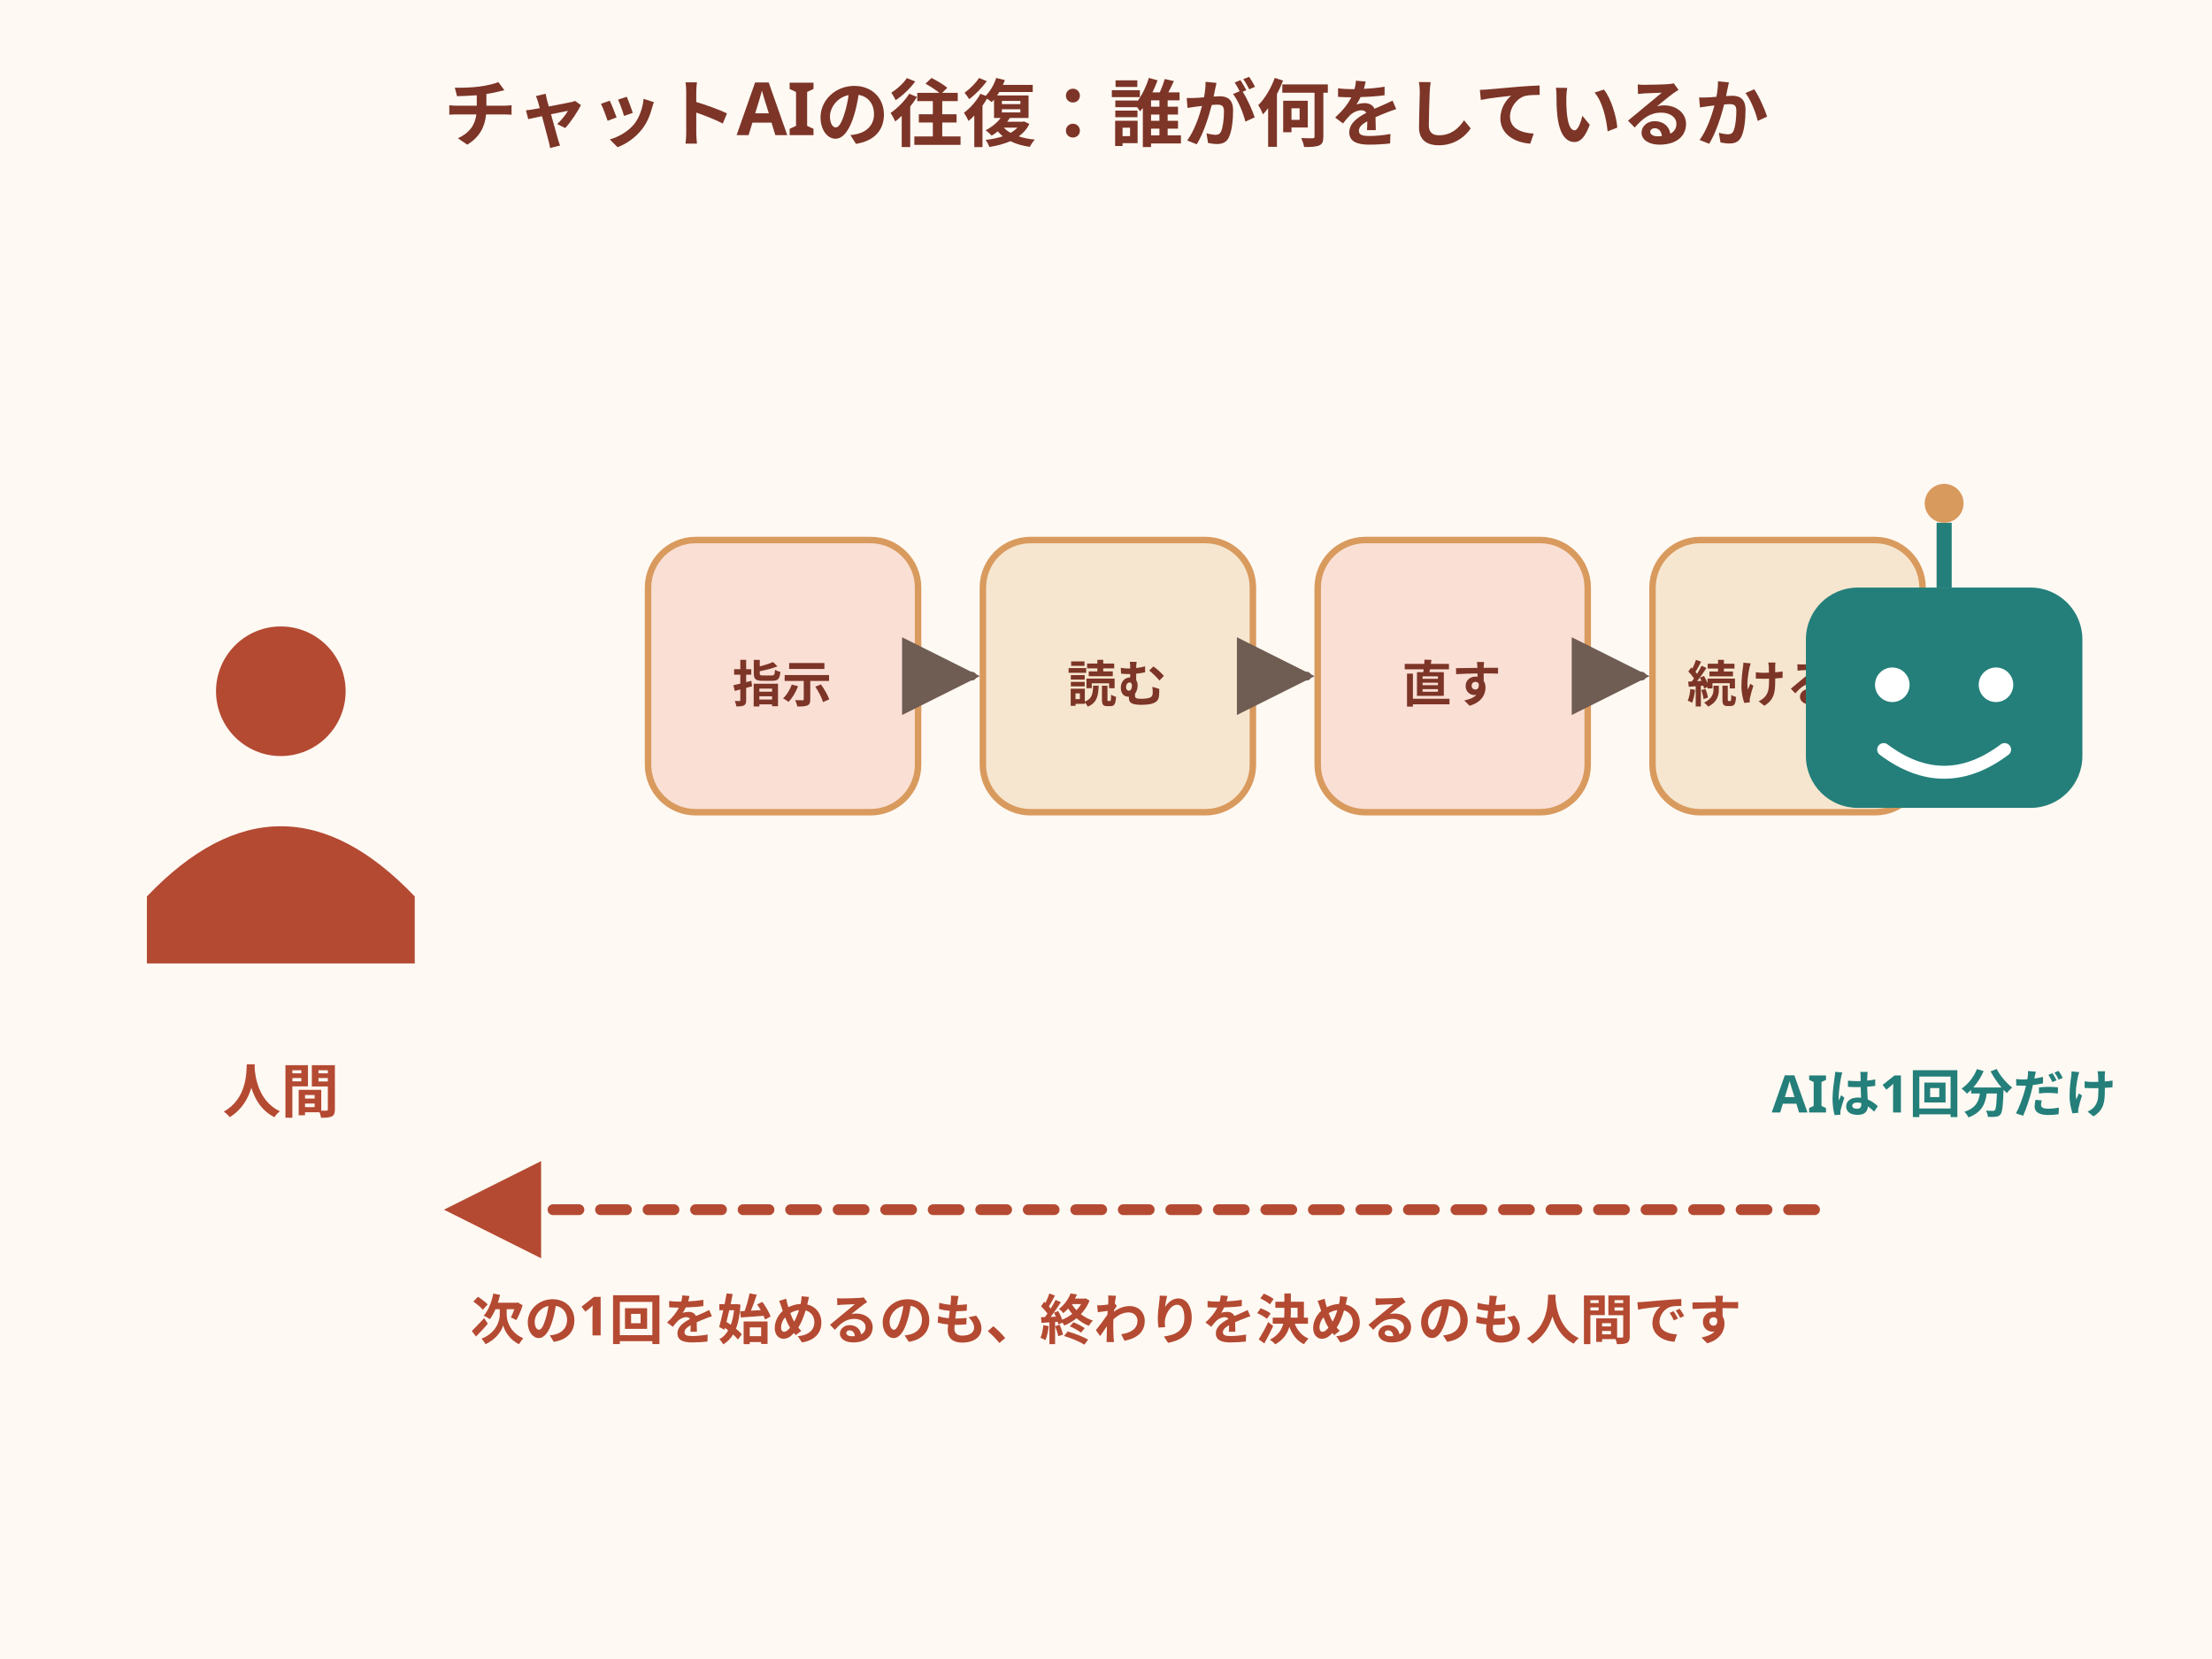
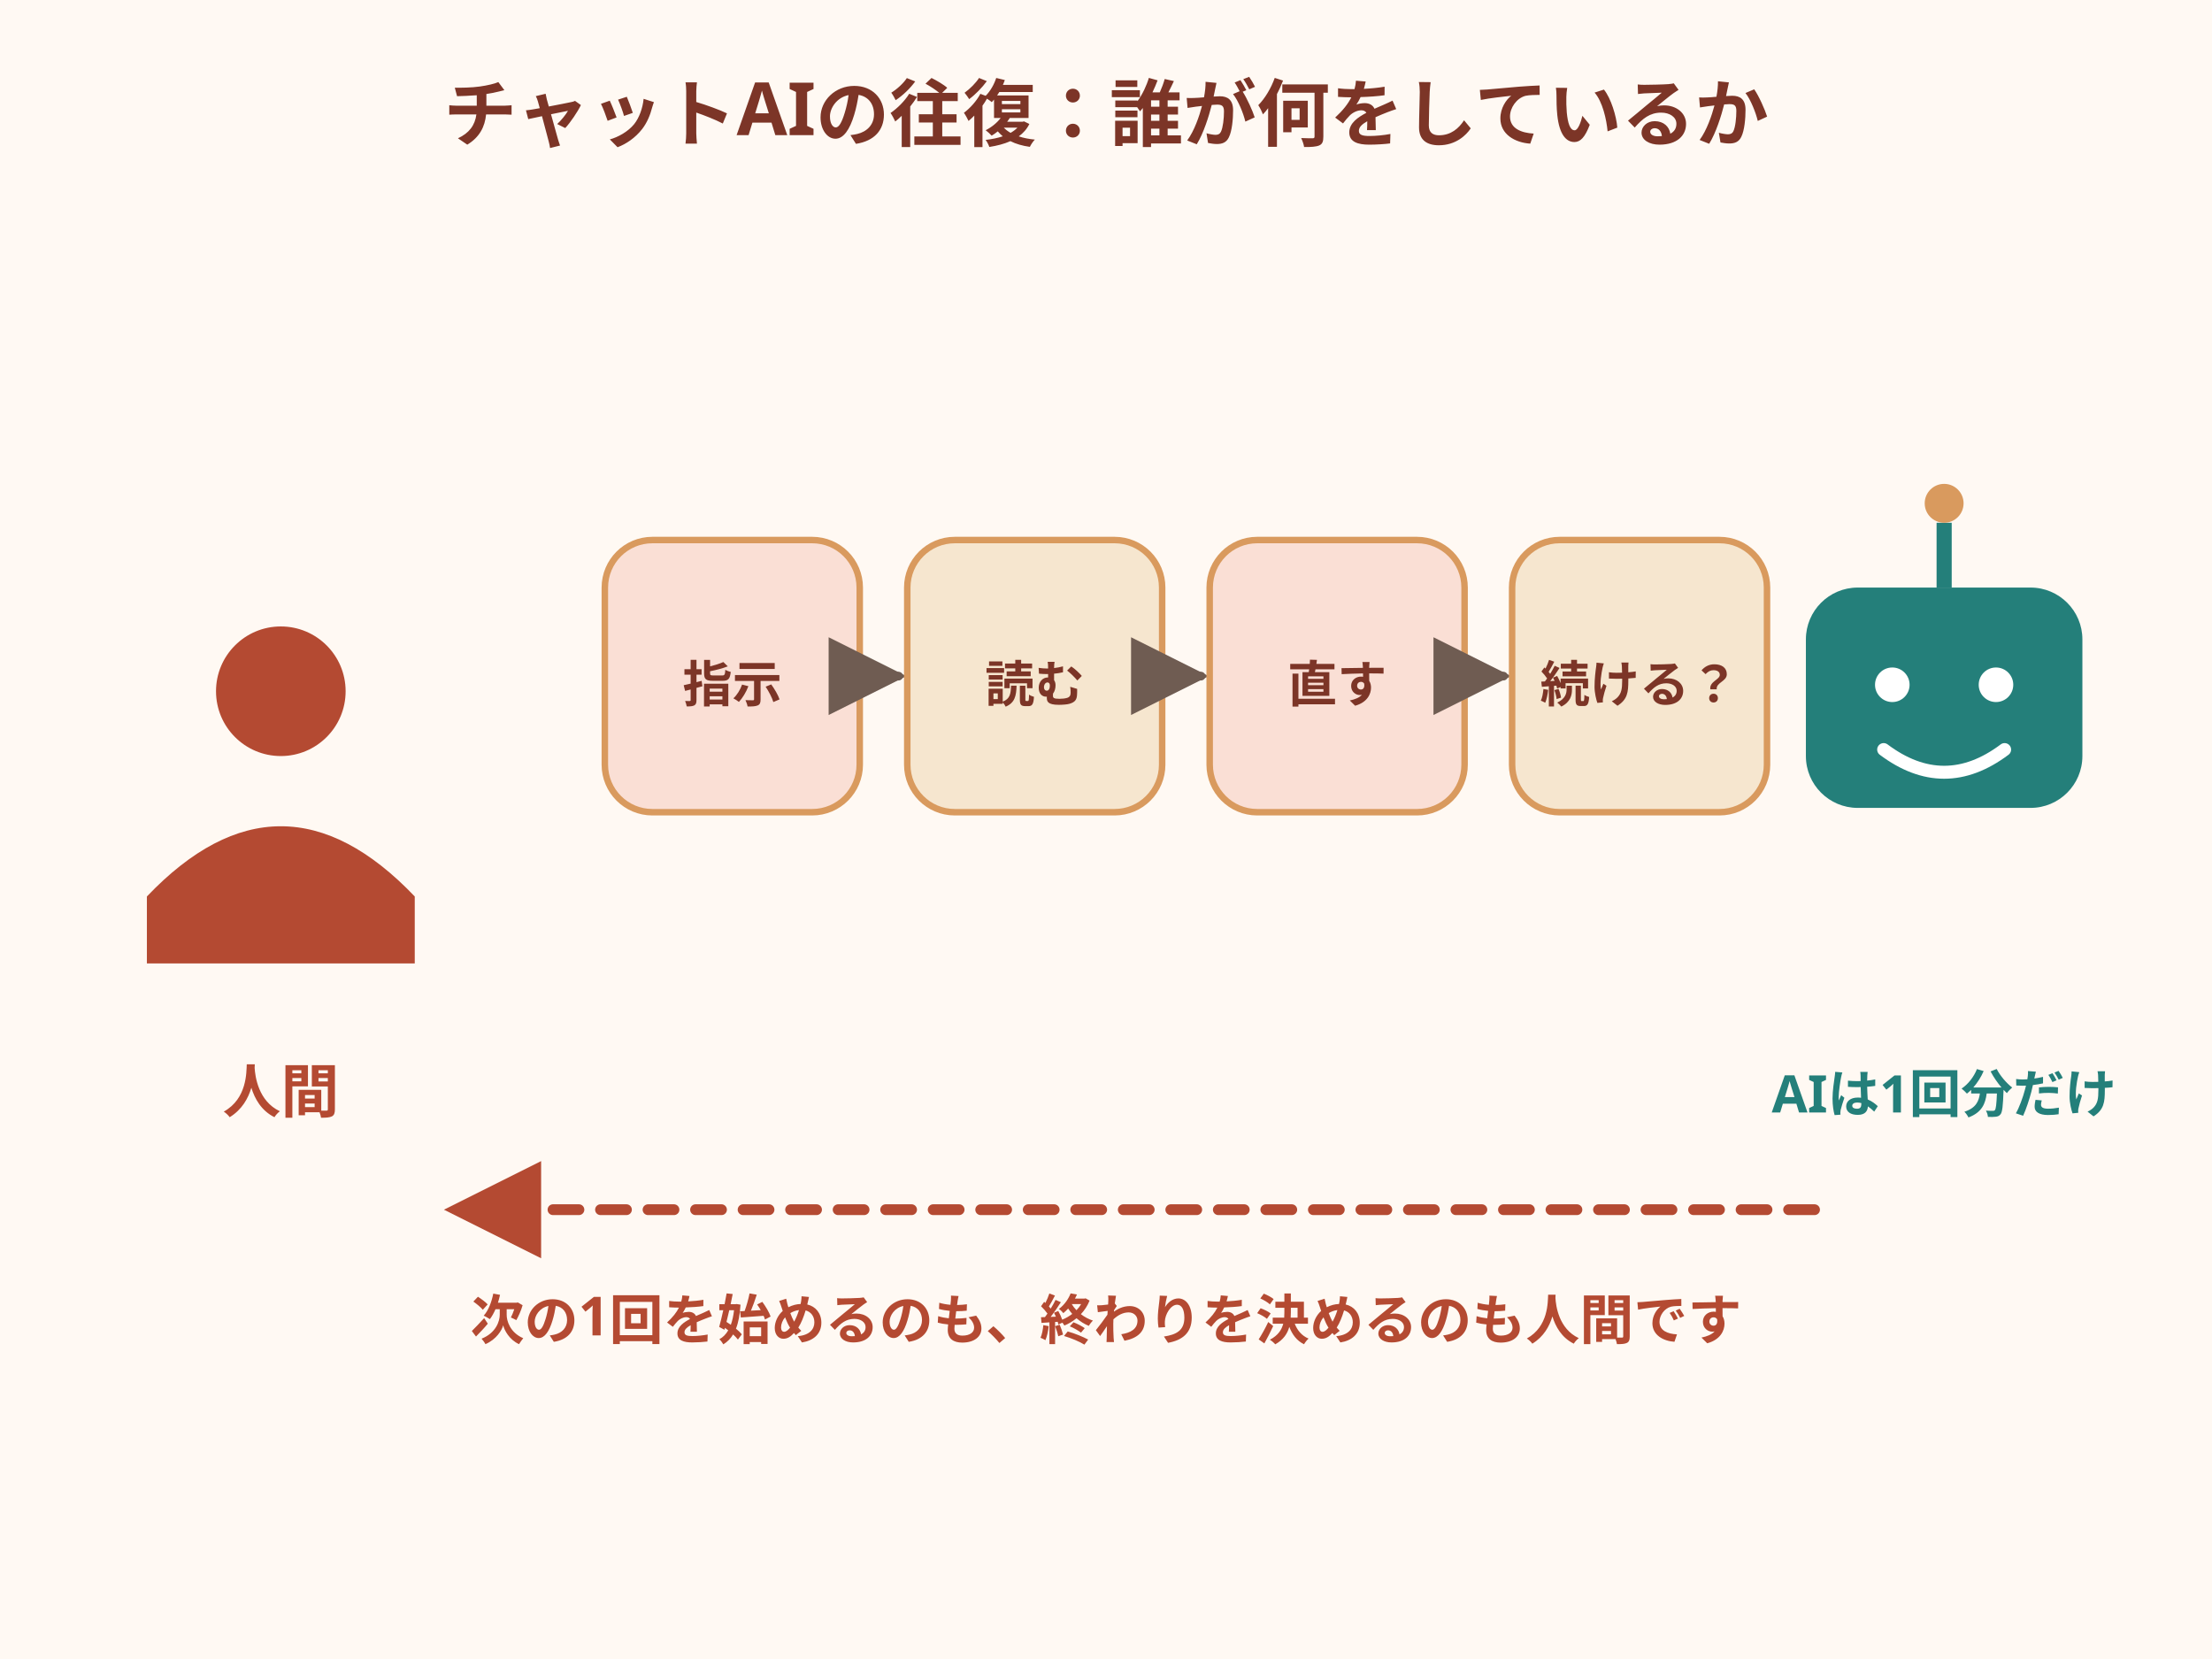
<svg xmlns="http://www.w3.org/2000/svg" width="1024" height="768" viewBox="0 0 1024 768">
  <defs>
    <marker id="arrow" viewBox="0 0 10 10" refX="9" refY="5" markerWidth="9" markerHeight="9" orient="auto-start-reverse">
      <path d="M 0 0 L 10 5 L 0 10 z" fill="context-stroke" />
    </marker>
  </defs>
  <rect width="1024" height="768" fill="#FFF9F3" />
  <text x="512" y="65" text-anchor="middle" font-family="Hiragino Sans, Yu Gothic, sans-serif" font-size="34" font-weight="800" fill="#7C3527">チャットAIの往復：誰が何をしているか</text>
  <circle cx="130" cy="320" r="30" fill="#B44A32" stroke="none" stroke-width="0" />
  <path d="M 68 415 Q 130 350 192 415 L 192 446 L 68 446 Z" fill="#B44A32" />
  <text x="130" y="515" text-anchor="middle" font-family="Hiragino Sans, Yu Gothic, sans-serif" font-size="27" font-weight="800" fill="#B44A32">人間</text>
-   <rect x="300" y="250" width="125" height="126" rx="22" fill="#FADFD5" stroke="#D99A5E" stroke-width="3" />
-   <text x="362" y="325" text-anchor="middle" font-family="Hiragino Sans, Yu Gothic, sans-serif" font-size="23" font-weight="800" fill="#7C3527">指示</text>
-   <line x1="430" y1="313" x2="450" y2="313" stroke="#6F5C52" stroke-width="4" stroke-linecap="round" marker-end="url(#arrow)" />
-   <rect x="455" y="250" width="125" height="126" rx="22" fill="#F6E6CF" stroke="#D99A5E" stroke-width="3" />
-   <text x="517" y="325" text-anchor="middle" font-family="Hiragino Sans, Yu Gothic, sans-serif" font-size="23" font-weight="800" fill="#7C3527">読む</text>
-   <line x1="585" y1="313" x2="605" y2="313" stroke="#6F5C52" stroke-width="4" stroke-linecap="round" marker-end="url(#arrow)" />
-   <rect x="610" y="250" width="125" height="126" rx="22" fill="#FADFD5" stroke="#D99A5E" stroke-width="3" />
-   <text x="672" y="325" text-anchor="middle" font-family="Hiragino Sans, Yu Gothic, sans-serif" font-size="23" font-weight="800" fill="#7C3527">直す</text>
-   <line x1="740" y1="313" x2="760" y2="313" stroke="#6F5C52" stroke-width="4" stroke-linecap="round" marker-end="url(#arrow)" />
-   <rect x="765" y="250" width="125" height="126" rx="22" fill="#F6E6CF" stroke="#D99A5E" stroke-width="3" />
-   <text x="827" y="325" text-anchor="middle" font-family="Hiragino Sans, Yu Gothic, sans-serif" font-size="23" font-weight="800" fill="#7C3527">続ける？</text>
+   <rect x="280" y="250" width="118" height="126" rx="22" fill="#FADFD5" stroke="#D99A5E" stroke-width="3" />
+   <text x="339" y="325" text-anchor="middle" font-family="Hiragino Sans, Yu Gothic, sans-serif" font-size="23" font-weight="800" fill="#7C3527">指示</text>
+   <line x1="403" y1="313" x2="416" y2="313" stroke="#6F5C52" stroke-width="4" stroke-linecap="round" marker-end="url(#arrow)" />
+   <rect x="420" y="250" width="118" height="126" rx="22" fill="#F6E6CF" stroke="#D99A5E" stroke-width="3" />
+   <text x="479" y="325" text-anchor="middle" font-family="Hiragino Sans, Yu Gothic, sans-serif" font-size="23" font-weight="800" fill="#7C3527">読む</text>
+   <line x1="543" y1="313" x2="556" y2="313" stroke="#6F5C52" stroke-width="4" stroke-linecap="round" marker-end="url(#arrow)" />
+   <rect x="560" y="250" width="118" height="126" rx="22" fill="#FADFD5" stroke="#D99A5E" stroke-width="3" />
+   <text x="619" y="325" text-anchor="middle" font-family="Hiragino Sans, Yu Gothic, sans-serif" font-size="23" font-weight="800" fill="#7C3527">直す</text>
+   <line x1="683" y1="313" x2="696" y2="313" stroke="#6F5C52" stroke-width="4" stroke-linecap="round" marker-end="url(#arrow)" />
+   <rect x="700" y="250" width="118" height="126" rx="22" fill="#F6E6CF" stroke="#D99A5E" stroke-width="3" />
+   <text x="759" y="325" text-anchor="middle" font-family="Hiragino Sans, Yu Gothic, sans-serif" font-size="23" font-weight="800" fill="#7C3527">続ける？</text>
  <rect x="836" y="272" width="128" height="102" rx="24" fill="#247F7A" stroke="#247F7A" stroke-width="0" />
  <circle cx="876" cy="317" r="8" fill="#FFFFFF" stroke="none" stroke-width="0" />
  <circle cx="924" cy="317" r="8" fill="#FFFFFF" stroke="none" stroke-width="0" />
  <path d="M 872 347 Q 900 368 928 347" fill="none" stroke="#FFFFFF" stroke-width="6" stroke-linecap="round" />
  <line x1="900" y1="272" x2="900" y2="242" stroke="#247F7A" stroke-width="7" />
  <circle cx="900" cy="233" r="9" fill="#D99A5E" stroke="none" stroke-width="0" />
  <text x="900" y="515" text-anchor="middle" font-family="Hiragino Sans, Yu Gothic, sans-serif" font-size="24" font-weight="800" fill="#247F7A">AIは1回分だけ</text>
  <line x1="840" y1="560" x2="210" y2="560" stroke="#B44A32" stroke-width="5" stroke-linecap="round" marker-end="url(#arrow)" stroke-dasharray="12 10" />
  <text x="512" y="620" text-anchor="middle" font-family="Hiragino Sans, Yu Gothic, sans-serif" font-size="25" font-weight="800" fill="#B44A32">次の1回を始めるのも、終わりを決めるのも人間です</text>
</svg>
